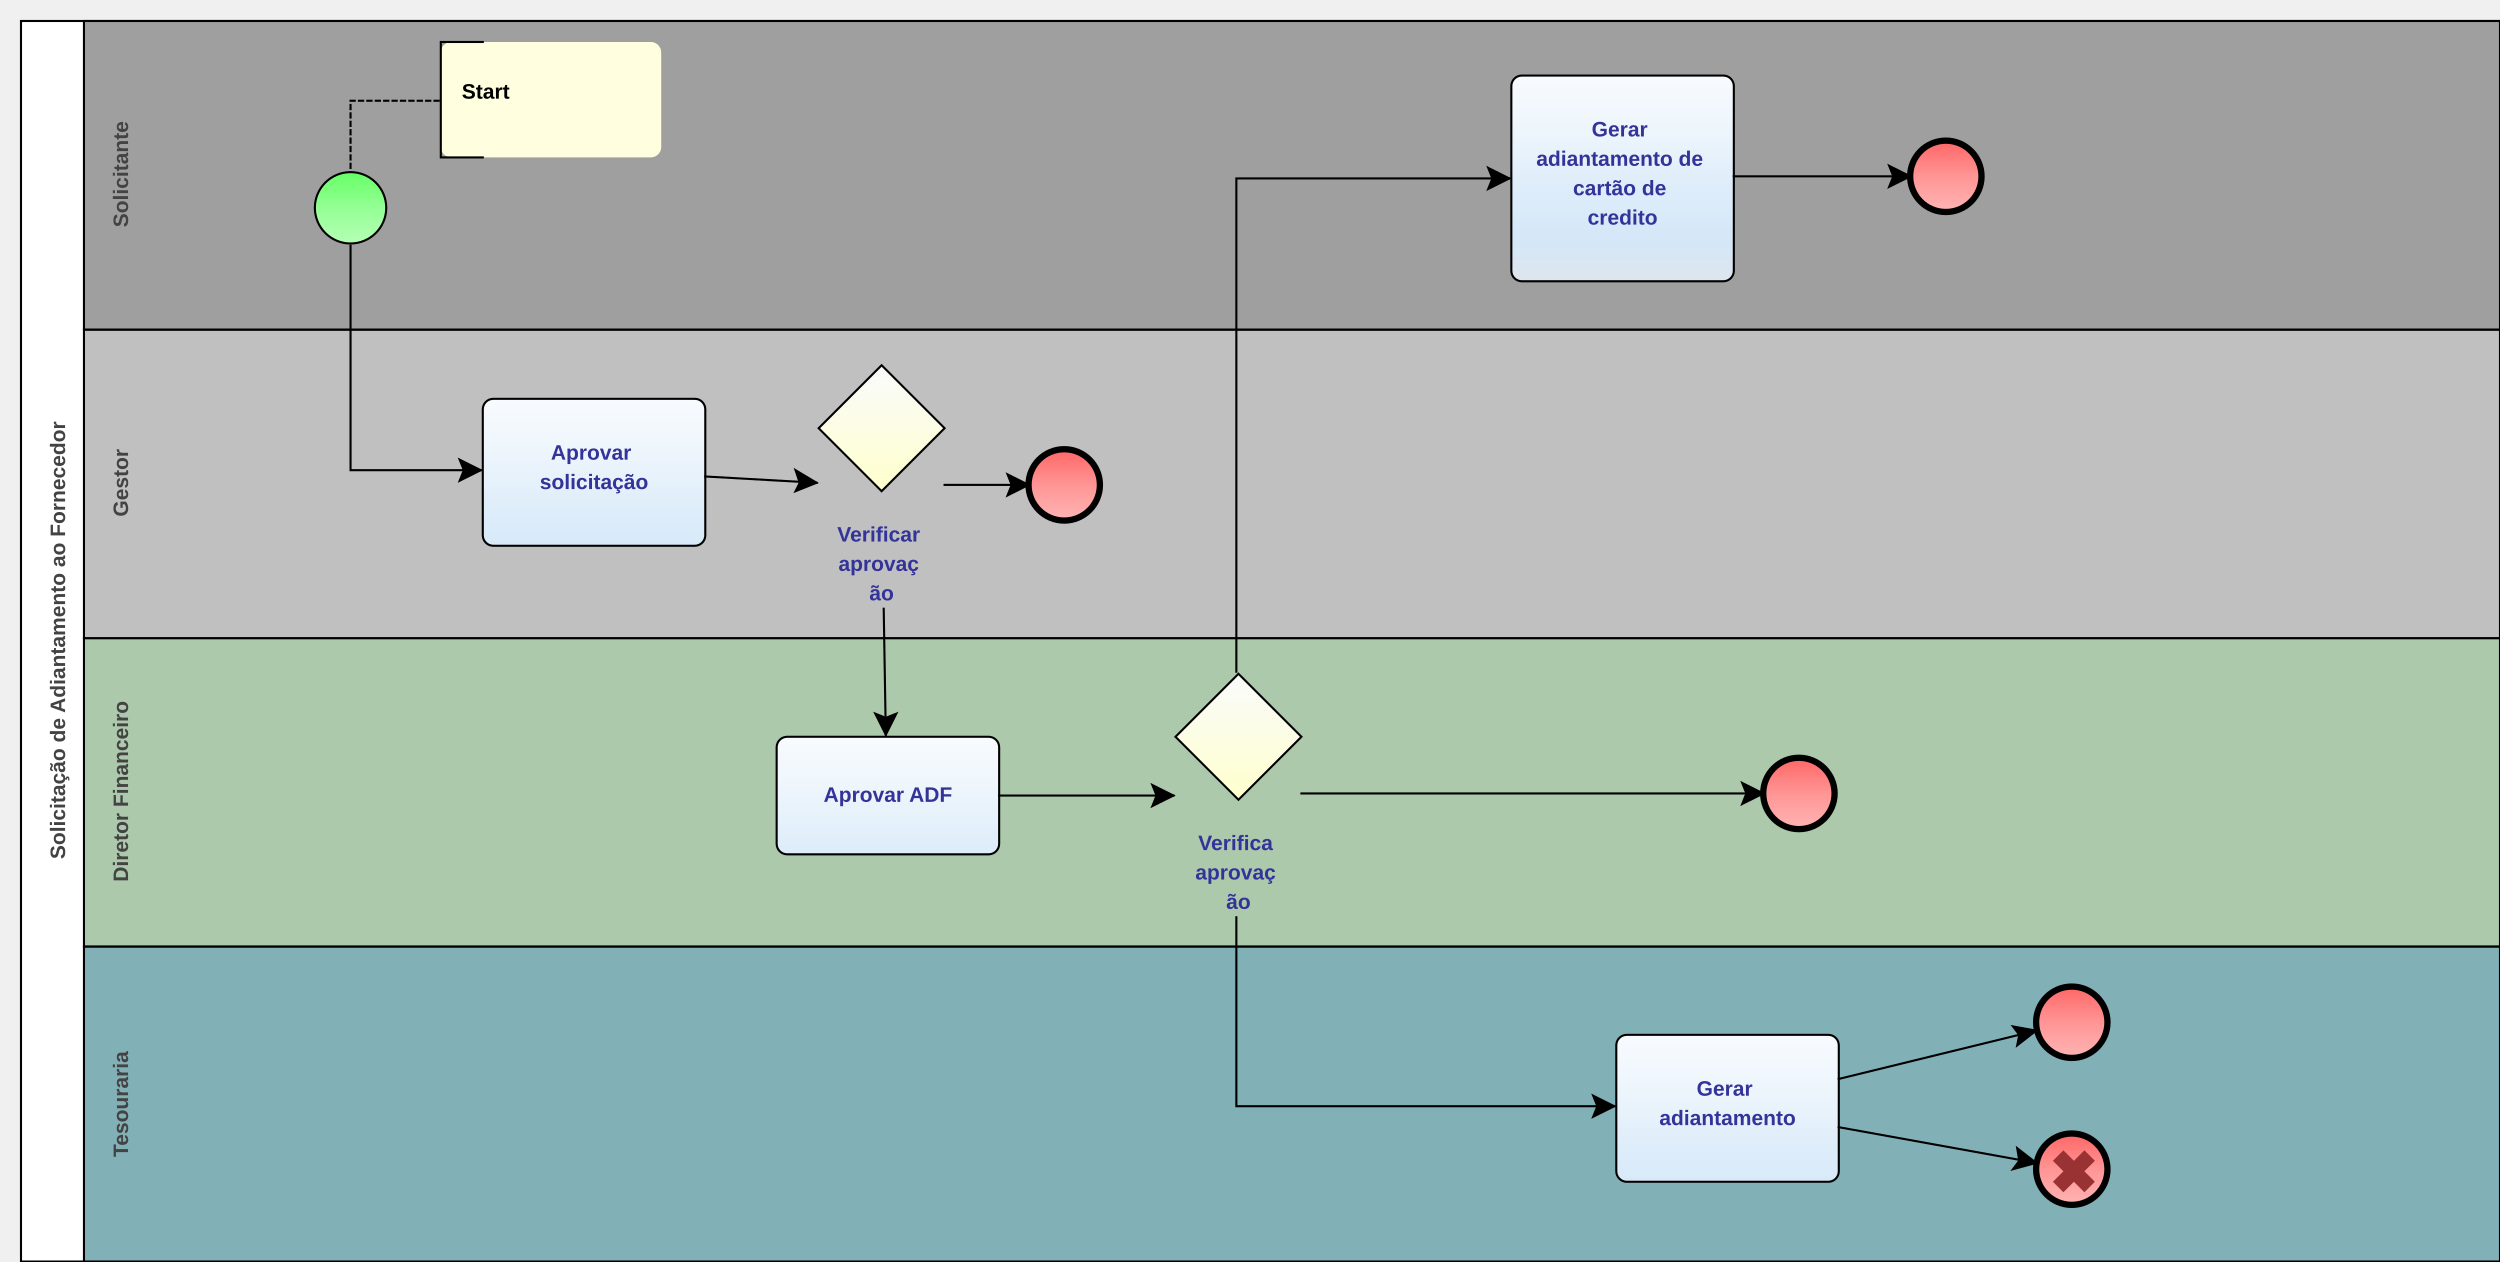
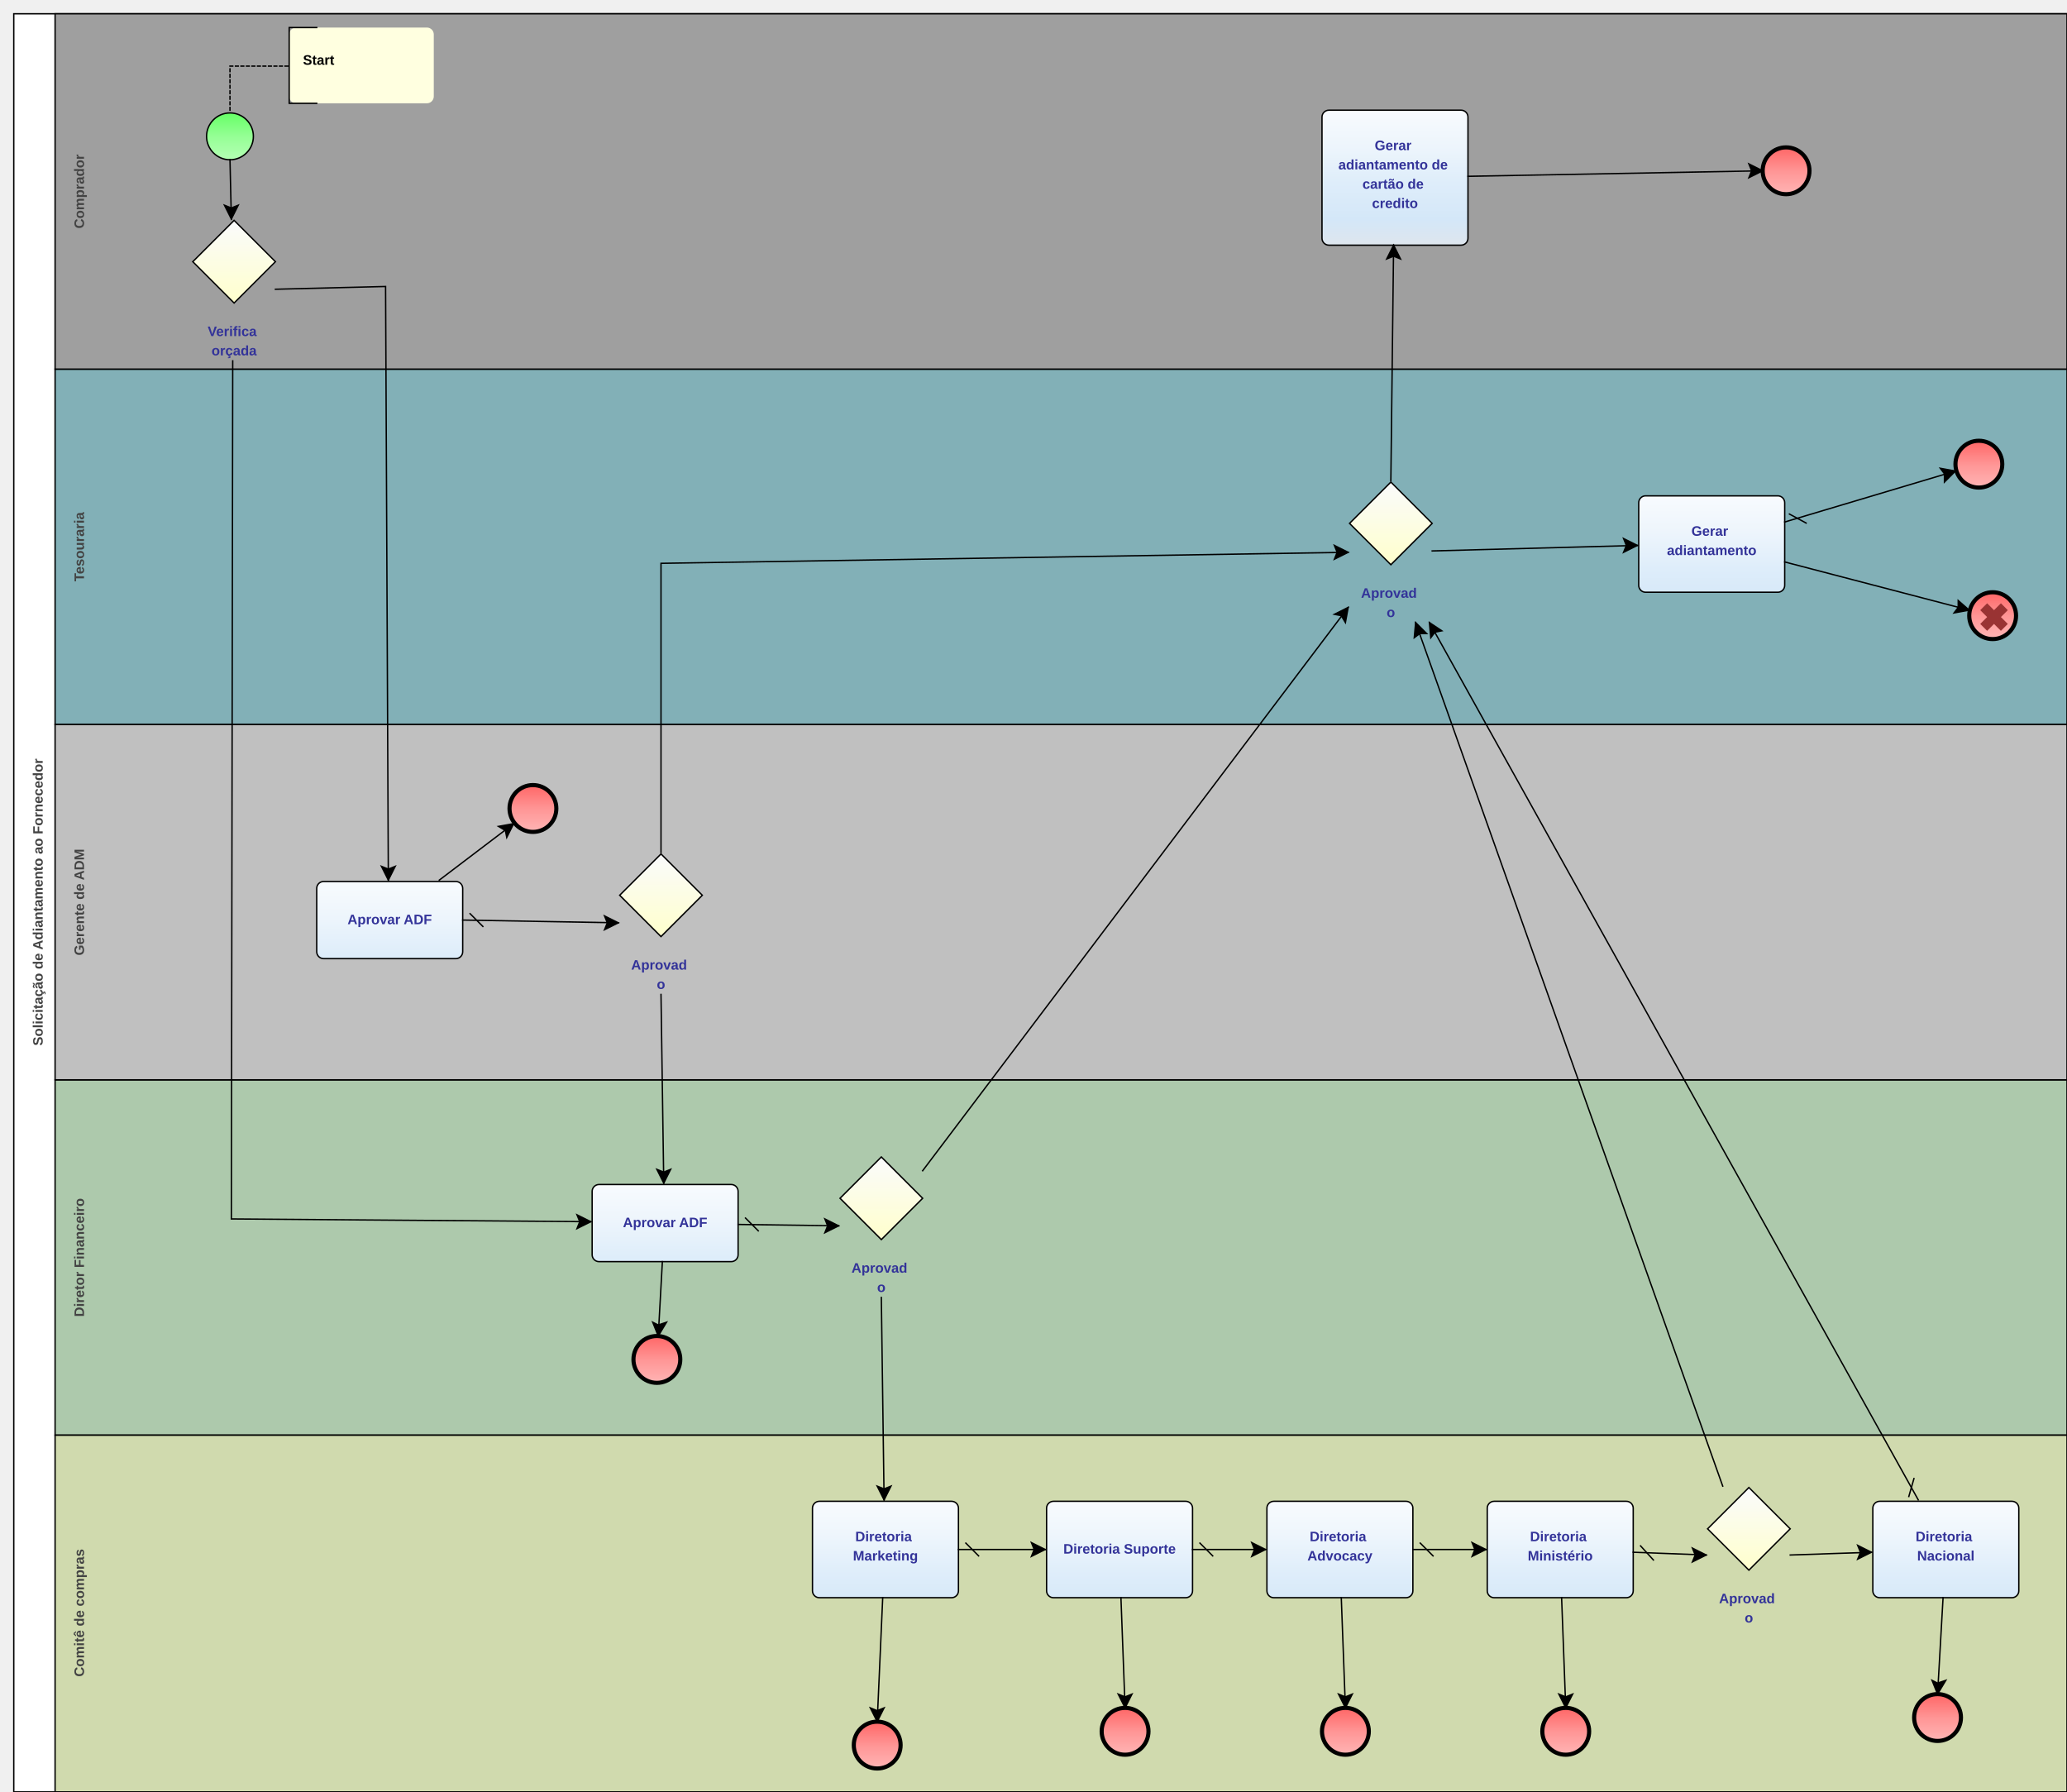
- <svg xmlns="http://www.w3.org/2000/svg" xmlns:xlink="http://www.w3.org/1999/xlink" style="stroke-dasharray:none; shape-rendering:auto; font-family:'Arial'; text-rendering:auto; fill-opacity:1; color-interpolation:auto; color-rendering:auto; font-size:12; fill:black; stroke:black; image-rendering:auto; stroke-miterlimit:10; stroke-linecap:square; stroke-linejoin:miter; font-style:normal; stroke-width:1; stroke-dashoffset:0; font-weight:normal; stroke-opacity:1;" contentScriptType="text/ecmascript" preserveAspectRatio="xMidYMid meet" zoomAndPan="magnify" version="1.0" contentStyleType="text/css" xml:xlink="http://www.w3.org/1999/xlink" width="1191" height="601">
-   <rect x="10" y="10" width="1181" height="591" ry="0" rx="0" style="stroke:#000000; fill:#FFFFFF" />
-   <rect x="40" y="304" width="1151" height="147" ry="0" rx="0" style="stroke:#000000; fill:#ADC9AC" />
+ <svg xmlns="http://www.w3.org/2000/svg" xmlns:xlink="http://www.w3.org/1999/xlink" style="stroke-dasharray:none; shape-rendering:auto; font-family:'Arial'; text-rendering:auto; fill-opacity:1; color-interpolation:auto; color-rendering:auto; font-size:12; fill:black; stroke:black; image-rendering:auto; stroke-miterlimit:10; stroke-linecap:square; stroke-linejoin:miter; font-style:normal; stroke-width:1; stroke-dashoffset:0; font-weight:normal; stroke-opacity:1;" contentScriptType="text/ecmascript" preserveAspectRatio="xMidYMid meet" zoomAndPan="magnify" version="1.0" contentStyleType="text/css" xml:xlink="http://www.w3.org/1999/xlink" width="1501" height="1301">
+   <rect x="10" y="10" width="1491" height="1291" ry="0" rx="0" style="stroke:#000000; fill:#FFFFFF" />
+   <rect x="40" y="784" width="1461" height="258" ry="0" rx="0" style="stroke:#000000; fill:#ADC9AC" />
  <g componentSequence="30">
-     <text x="-377" y="47" transform="rotate(270)" text-anchor="middle" style="font-weight:bold;font-size:10px;stroke:none; fill:#434343">
-       <tspan dy="14" x="-377">Diretor Financeiro</tspan>
-     </text>
-   </g>
-   <rect x="40" y="451" width="1151" height="150" ry="0" rx="0" style="stroke:#000000; fill:#82B0B7" />
+     <text x="-913" y="47" transform="rotate(270)" text-anchor="middle" style="font-weight:bold;font-size:10px;stroke:none; fill:#434343">
+       <tspan dy="14" x="-913">Diretor Financeiro</tspan>
+     </text>
+   </g>
+   <rect x="40" y="1042" width="1461" height="259" ry="0" rx="0" style="stroke:#000000; fill:#D0DAAE" />
+   <g componentSequence="41">
+     <text x="-1171" y="47" transform="rotate(270)" text-anchor="middle" style="font-weight:bold;font-size:10px;stroke:none; fill:#434343">
+       <tspan dy="14" x="-1171">Comitê de compras</tspan>
+     </text>
+   </g>
+   <rect x="40" y="268" width="1461" height="258" ry="0" rx="0" style="stroke:#000000; fill:#82B0B7" />
  <g componentSequence="9">
-     <text x="-526" y="47" transform="rotate(270)" text-anchor="middle" style="font-weight:bold;font-size:10px;stroke:none; fill:#434343">
-       <tspan dy="14" x="-526">Tesouraria</tspan>
-     </text>
-   </g>
-   <rect x="40" y="157" width="1151" height="147" ry="0" rx="0" style="stroke:#000000; fill:#C0C0C0" />
+     <text x="-397" y="47" transform="rotate(270)" text-anchor="middle" style="font-weight:bold;font-size:10px;stroke:none; fill:#434343">
+       <tspan dy="14" x="-397">Tesouraria</tspan>
+     </text>
+   </g>
+   <rect x="40" y="526" width="1461" height="258" ry="0" rx="0" style="stroke:#000000; fill:#C0C0C0" />
  <g componentSequence="3">
-     <text x="-230" y="47" transform="rotate(270)" text-anchor="middle" style="font-weight:bold;font-size:10px;stroke:none; fill:#434343">
-       <tspan dy="14" x="-230">Gestor</tspan>
-     </text>
-   </g>
-   <rect x="40" y="10" width="1151" height="147" ry="0" rx="0" style="stroke:#000000; fill:#9F9F9F" />
+     <text x="-655" y="47" transform="rotate(270)" text-anchor="middle" style="font-weight:bold;font-size:10px;stroke:none; fill:#434343">
+       <tspan dy="14" x="-655">Gerente de ADM</tspan>
+     </text>
+   </g>
+   <rect x="40" y="10" width="1461" height="258" ry="0" rx="0" style="stroke:#000000; fill:#9F9F9F" />
  <g componentSequence="2">
-     <text x="-83" y="47" transform="rotate(270)" text-anchor="middle" style="font-weight:bold;font-size:10px;stroke:none; fill:#434343">
-       <tspan dy="14" x="-83">Solicitante</tspan>
+     <text x="-139" y="47" transform="rotate(270)" text-anchor="middle" style="font-weight:bold;font-size:10px;stroke:none; fill:#434343">
+       <tspan dy="14" x="-139">Comprador</tspan>
    </text>
  </g>
  <g componentSequence="1">
-     <text x="-305" y="17" transform="rotate(270)" text-anchor="middle" style="font-weight:bold;font-size:10px;stroke:none; fill:#434343">
-       <tspan dy="14" x="-305">Solicitação de Adiantamento ao Fornecedor</tspan>
+     <text x="-655" y="17" transform="rotate(270)" text-anchor="middle" style="font-weight:bold;font-size:10px;stroke:none; fill:#434343">
+       <tspan dy="14" x="-655">Solicitação de Adiantamento ao Fornecedor</tspan>
    </text>
  </g>
  <g sequence="4">
-     <ellipse cx="167" cy="99" rx="17" ry="17" stroke-width="1" style="fill:url(#linearGradient66FF6696FF96B6FFB6_1570820584);" stroke="336633" />
+     <ellipse cx="167" cy="99" rx="17" ry="17" stroke-width="1" style="fill:url(#linearGradient66FF6696FF96B6FFB6_1988562260);" stroke="336633" />
  </g>
  <g sequence="5">
-     <rect x="370" y="351" width="106" height="56" ry="5" rx="5" style="fill:url(#linearGradientF8FBFEEDF5FCDEEDFAD4E7F8E2E5E9_1399268396);" stroke="191970" />
+     <rect x="430" y="860" width="106" height="56" ry="5" rx="5" style="fill:url(#linearGradientF8FBFEEDF5FCDEEDFAD4E7F8E2E5E9_2017525236);" stroke="191970" />
  </g>
  <g componentSequence="5">
-     <text x="423" y="368" text-anchor="middle" style="font-weight:bold;font-size:10px;stroke:none; fill:#333399">
-       <tspan dy="14" x="423">Aprovar ADF</tspan>
+     <text x="483" y="877" text-anchor="middle" style="font-weight:bold;font-size:10px;stroke:none; fill:#333399">
+       <tspan dy="14" x="483">Aprovar ADF</tspan>
    </text>
  </g>
  <rect x="210" y="20" width="105" height="55" ry="5" rx="5" style="stroke:none; fill:#FFFFE0" />
  <g componentSequence="7">
    <text x="220" y="33" text-anchor="left" style="font-weight:bold;font-size:10px;stroke:none; fill:#000000">
      <tspan dy="14" x="220">Start</tspan>
    </text>
  </g>
  <path style="fill:none; stroke-width:1; stroke:#000000;" d="M230.0 20.0 L210.0 20.0 L210.0 75.0 L230.0 75.0" />
  <g sequence="10">
-     <rect x="770" y="493" width="106" height="70" ry="5" rx="5" style="fill:url(#linearGradientF8FBFEEDF5FCDEEDFAD4E7F8E2E5E9_1465432728);" stroke="191970" />
+     <rect x="1190" y="360" width="106" height="70" ry="5" rx="5" style="fill:url(#linearGradientF8FBFEEDF5FCDEEDFAD4E7F8E2E5E9_2088724004);" stroke="191970" />
  </g>
  <g componentSequence="10">
-     <text x="823" y="508" text-anchor="middle" style="font-weight:bold;font-size:10px;stroke:none; fill:#333399">
-       <tspan dy="14" x="823">Gerar</tspan>
-       <tspan dy="14" x="823">adiantamento</tspan>
-     </text>
-   </g>
-   <g sequence="14">
-     <ellipse cx="857" cy="378" rx="17" ry="17" stroke-width="3" style="fill:url(#linearGradientFF6666FF9696FFB6B6_307899927);" stroke="993333" />
-   </g>
-   <g sequence="18">
-     <ellipse cx="987" cy="487" rx="17" ry="17" stroke-width="3" style="fill:url(#linearGradientFF6666FF9696FFB6B6_1227784741);" stroke="993333" />
+     <text x="1243" y="375" text-anchor="middle" style="font-weight:bold;font-size:10px;stroke:none; fill:#333399">
+       <tspan dy="14" x="1243">Gerar</tspan>
+       <tspan dy="14" x="1243">adiantamento</tspan>
+     </text>
  </g>
  <g sequence="24">
-     <rect x="720" y="36" width="106" height="98" ry="5" rx="5" style="fill:url(#linearGradientF8FBFEEDF5FCDEEDFAD4E7F8E2E5E9_595761512);" stroke="191970" />
+     <rect x="960" y="80" width="106" height="98" ry="5" rx="5" style="fill:url(#linearGradientF8FBFEEDF5FCDEEDFAD4E7F8E2E5E9_964556751);" stroke="191970" />
  </g>
  <g componentSequence="24">
-     <text x="773" y="51" text-anchor="middle" style="font-weight:bold;font-size:10px;stroke:none; fill:#333399">
-       <tspan dy="14" x="773">Gerar</tspan>
-       <tspan dy="14" x="773">adiantamento de</tspan>
-       <tspan dy="14" x="773">cartão de</tspan>
-       <tspan dy="14" x="773">credito</tspan>
+     <text x="1013" y="95" text-anchor="middle" style="font-weight:bold;font-size:10px;stroke:none; fill:#333399">
+       <tspan dy="14" x="1013">Gerar</tspan>
+       <tspan dy="14" x="1013">adiantamento de</tspan>
+       <tspan dy="14" x="1013">cartão de</tspan>
+       <tspan dy="14" x="1013">credito</tspan>
    </text>
  </g>
  <g sequence="26">
-     <ellipse cx="927" cy="84" rx="17" ry="17" stroke-width="3" style="fill:url(#linearGradientFF6666FF9696FFB6B6_823946234);" stroke="993333" />
-   </g>
-   <g sequence="29">
-     <polygon points=" 560 351 590 321 620 351 590 381 560 351" style="fill:url(#linearGradientFAFBFCFFFFCC_1920323928);" stroke="000000" />
-   </g>
-   <g componentSequence="29">
-     <text x="590" y="391" text-anchor="middle" style="font-weight:bold;font-size:10px;stroke:none; fill:#333399">
-       <tspan dy="14" x="590">Verifica</tspan>
-       <tspan dy="14" x="590">aprovaç</tspan>
-       <tspan dy="14" x="590">ão</tspan>
-     </text>
+     <ellipse cx="1297" cy="124" rx="17" ry="17" stroke-width="3" style="fill:url(#linearGradientFF6666FF9696FFB6B6_2011078681);" stroke="993333" />
  </g>
  <g sequence="31">
-     <rect x="230" y="190" width="106" height="70" ry="5" rx="5" style="fill:url(#linearGradientF8FBFEEDF5FCDEEDFAD4E7F8E2E5E9_1341606553);" stroke="191970" />
+     <rect x="230" y="640" width="106" height="56" ry="5" rx="5" style="fill:url(#linearGradientF8FBFEEDF5FCDEEDFAD4E7F8E2E5E9_143543371);" stroke="191970" />
  </g>
  <g componentSequence="31">
-     <text x="283" y="205" text-anchor="middle" style="font-weight:bold;font-size:10px;stroke:none; fill:#333399">
-       <tspan dy="14" x="283">Aprovar</tspan>
-       <tspan dy="14" x="283">solicitação</tspan>
-     </text>
-   </g>
-   <g sequence="33">
-     <polygon points=" 390 204 420 174 450 204 420 234 390 204" style="fill:url(#linearGradientFAFBFCFFFFCC_2022294486);" stroke="000000" />
-   </g>
-   <g componentSequence="33">
-     <text x="420" y="244" text-anchor="middle" style="font-weight:bold;font-size:10px;stroke:none; fill:#333399">
-       <tspan dy="14" x="420">Verificar</tspan>
-       <tspan dy="14" x="420">aprovaç</tspan>
-       <tspan dy="14" x="420">ão</tspan>
+     <text x="283" y="657" text-anchor="middle" style="font-weight:bold;font-size:10px;stroke:none; fill:#333399">
+       <tspan dy="14" x="283">Aprovar ADF</tspan>
    </text>
  </g>
  <g sequence="36">
-     <ellipse cx="507" cy="231" rx="17" ry="17" stroke-width="3" style="fill:url(#linearGradientFF6666FF9696FFB6B6_706225286);" stroke="993333" />
+     <ellipse cx="387" cy="587" rx="17" ry="17" stroke-width="3" style="fill:url(#linearGradientFF6666FF9696FFB6B6_264717624);" stroke="993333" />
  </g>
  <g sequence="40">
-     <ellipse cx="987" cy="557" rx="17" ry="17" stroke-width="3" style="fill:url(#linearGradientFF6666FF9696FFB6B6_1983631244);" stroke="993333" />
+     <ellipse cx="1447" cy="447" rx="17" ry="17" stroke-width="3" style="fill:url(#linearGradientFF6666FF9696FFB6B6_1498548352);" stroke="993333" />
  </g>
  <g sequence="40">
-     <polygon points=" 978 553 983 548 988 553 993 548 998 553 993 558 998 563 993 568 988 563 983 568 978 563 983 558" style="stroke:none; fill:#993333" />
+     <polygon points=" 1438 443 1443 438 1448 443 1453 438 1458 443 1453 448 1458 453 1453 458 1448 453 1443 458 1438 453 1443 448" style="stroke:none; fill:#993333" />
+   </g>
+   <g sequence="46">
+     <rect x="1360" y="1090" width="106" height="70" ry="5" rx="5" style="fill:url(#linearGradientF8FBFEEDF5FCDEEDFAD4E7F8E2E5E9_1536079323);" stroke="191970" />
+   </g>
+   <g componentSequence="46">
+     <text x="1413" y="1105" text-anchor="middle" style="font-weight:bold;font-size:10px;stroke:none; fill:#333399">
+       <tspan dy="14" x="1413">Diretoria</tspan>
+       <tspan dy="14" x="1413">Nacional</tspan>
+     </text>
+   </g>
+   <g sequence="48">
+     <rect x="590" y="1090" width="106" height="70" ry="5" rx="5" style="fill:url(#linearGradientF8FBFEEDF5FCDEEDFAD4E7F8E2E5E9_555239157);" stroke="191970" />
+   </g>
+   <g componentSequence="48">
+     <text x="643" y="1105" text-anchor="middle" style="font-weight:bold;font-size:10px;stroke:none; fill:#333399">
+       <tspan dy="14" x="643">Diretoria</tspan>
+       <tspan dy="14" x="643">Marketing</tspan>
+     </text>
+   </g>
+   <g sequence="50">
+     <rect x="760" y="1090" width="106" height="70" ry="5" rx="5" style="fill:url(#linearGradientF8FBFEEDF5FCDEEDFAD4E7F8E2E5E9_348334443);" stroke="191970" />
+   </g>
+   <g componentSequence="50">
+     <text x="813" y="1114" text-anchor="middle" style="font-weight:bold;font-size:10px;stroke:none; fill:#333399">
+       <tspan dy="14" x="813">Diretoria Suporte</tspan>
+     </text>
+   </g>
+   <g sequence="52">
+     <rect x="920" y="1090" width="106" height="70" ry="5" rx="5" style="fill:url(#linearGradientF8FBFEEDF5FCDEEDFAD4E7F8E2E5E9_1562129787);" stroke="191970" />
+   </g>
+   <g componentSequence="52">
+     <text x="973" y="1105" text-anchor="middle" style="font-weight:bold;font-size:10px;stroke:none; fill:#333399">
+       <tspan dy="14" x="973">Diretoria</tspan>
+       <tspan dy="14" x="973">Advocacy</tspan>
+     </text>
+   </g>
+   <g sequence="54">
+     <rect x="1080" y="1090" width="106" height="70" ry="5" rx="5" style="fill:url(#linearGradientF8FBFEEDF5FCDEEDFAD4E7F8E2E5E9_1930584942);" stroke="191970" />
+   </g>
+   <g componentSequence="54">
+     <text x="1133" y="1105" text-anchor="middle" style="font-weight:bold;font-size:10px;stroke:none; fill:#333399">
+       <tspan dy="14" x="1133">Diretoria</tspan>
+       <tspan dy="14" x="1133">Ministério</tspan>
+     </text>
+   </g>
+   <g sequence="57">
+     <ellipse cx="1407" cy="1247" rx="17" ry="17" stroke-width="3" style="fill:url(#linearGradientFF6666FF9696FFB6B6_283032599);" stroke="993333" />
+   </g>
+   <g sequence="59">
+     <ellipse cx="637" cy="1267" rx="17" ry="17" stroke-width="3" style="fill:url(#linearGradientFF6666FF9696FFB6B6_492521238);" stroke="993333" />
+   </g>
+   <g sequence="61">
+     <ellipse cx="817" cy="1257" rx="17" ry="17" stroke-width="3" style="fill:url(#linearGradientFF6666FF9696FFB6B6_567287339);" stroke="993333" />
+   </g>
+   <g sequence="63">
+     <ellipse cx="977" cy="1257" rx="17" ry="17" stroke-width="3" style="fill:url(#linearGradientFF6666FF9696FFB6B6_1102643308);" stroke="993333" />
+   </g>
+   <g sequence="65">
+     <ellipse cx="1137" cy="1257" rx="17" ry="17" stroke-width="3" style="fill:url(#linearGradientFF6666FF9696FFB6B6_610415176);" stroke="993333" />
+   </g>
+   <g sequence="67">
+     <ellipse cx="477" cy="987" rx="17" ry="17" stroke-width="3" style="fill:url(#linearGradientFF6666FF9696FFB6B6_1673966117);" stroke="993333" />
+   </g>
+   <g sequence="75">
+     <polygon points=" 450 650 480 620 510 650 480 680 450 650" style="fill:url(#linearGradientFAFBFCFFFFCC_1111939376);" stroke="000000" />
+   </g>
+   <g componentSequence="75">
+     <text x="480" y="690" text-anchor="middle" style="font-weight:bold;font-size:10px;stroke:none; fill:#333399">
+       <tspan dy="14" x="480">Aprovad</tspan>
+       <tspan dy="14" x="480">o</tspan>
+     </text>
+   </g>
+   <g sequence="79">
+     <ellipse cx="1437" cy="337" rx="17" ry="17" stroke-width="3" style="fill:url(#linearGradientFF6666FF9696FFB6B6_1265965940);" stroke="993333" />
+   </g>
+   <g sequence="81">
+     <polygon points=" 610 870 640 840 670 870 640 900 610 870" style="fill:url(#linearGradientFAFBFCFFFFCC_2117111840);" stroke="000000" />
+   </g>
+   <g componentSequence="81">
+     <text x="640" y="910" text-anchor="middle" style="font-weight:bold;font-size:10px;stroke:none; fill:#333399">
+       <tspan dy="14" x="640">Aprovad</tspan>
+       <tspan dy="14" x="640">o</tspan>
+     </text>
+   </g>
+   <g sequence="90">
+     <polygon points=" 1240 1110 1270 1080 1300 1110 1270 1140 1240 1110" style="fill:url(#linearGradientFAFBFCFFFFCC_674316889);" stroke="000000" />
+   </g>
+   <g componentSequence="90">
+     <text x="1270" y="1150" text-anchor="middle" style="font-weight:bold;font-size:10px;stroke:none; fill:#333399">
+       <tspan dy="14" x="1270">Aprovad</tspan>
+       <tspan dy="14" x="1270">o</tspan>
+     </text>
+   </g>
+   <g sequence="94">
+     <polygon points=" 980 380 1010 350 1040 380 1010 410 980 380" style="fill:url(#linearGradientFAFBFCFFFFCC_1548386614);" stroke="000000" />
+   </g>
+   <g componentSequence="94">
+     <text x="1010" y="420" text-anchor="middle" style="font-weight:bold;font-size:10px;stroke:none; fill:#333399">
+       <tspan dy="14" x="1010">Aprovad</tspan>
+       <tspan dy="14" x="1010">o</tspan>
+     </text>
+   </g>
+   <g sequence="99">
+     <polygon points=" 140 190 170 160 200 190 170 220 140 190" style="fill:url(#linearGradientFAFBFCFFFFCC_1057464176);" stroke="000000" />
+   </g>
+   <g componentSequence="99">
+     <text x="170" y="230" text-anchor="middle" style="font-weight:bold;font-size:10px;stroke:none; fill:#333399">
+       <tspan dy="14" x="170">Verifica</tspan>
+       <tspan dy="14" x="170">orçada</tspan>
+     </text>
  </g>
  <g componentSequence="8">
    <text x="182" y="48" style="font-size:10px;font-weight:none;stroke:none; fill:#333399" text-anchor="left" />
  </g>
-   <g componentSequence="19">
-     <text x="933" y="503" style="font-size:10px;font-weight:none;stroke:none; fill:#333399" text-anchor="left" />
-   </g>
-   <g componentSequence="21">
-     <text x="528" y="379" style="font-size:10px;font-weight:none;stroke:none; fill:#333399" text-anchor="left" />
-   </g>
-   <g componentSequence="22">
-     <text x="740" y="378" style="font-size:10px;font-weight:none;stroke:none; fill:#333399" text-anchor="left" />
-   </g>
-   <g componentSequence="23">
-     <text x="644" y="527" style="font-size:10px;font-weight:none;stroke:none; fill:#333399" text-anchor="left" />
-   </g>
-   <g componentSequence="25">
-     <text x="599" y="138" style="font-size:10px;font-weight:none;stroke:none; fill:#333399" text-anchor="left" />
-   </g>
  <g componentSequence="27">
-     <text x="878" y="84" style="font-size:10px;font-weight:none;stroke:none; fill:#333399" text-anchor="left" />
-   </g>
-   <g componentSequence="32">
-     <text x="177" y="202" style="font-size:10px;font-weight:none;stroke:none; fill:#333399" text-anchor="left" />
-   </g>
-   <g componentSequence="34">
-     <text x="373" y="229" style="font-size:10px;font-weight:none;stroke:none; fill:#333399" text-anchor="left" />
-   </g>
-   <g componentSequence="35">
-     <text x="432" y="320" style="font-size:10px;font-weight:none;stroke:none; fill:#333399" text-anchor="left" />
-   </g>
-   <g componentSequence="37">
-     <text x="480" y="231" style="font-size:10px;font-weight:none;stroke:none; fill:#333399" text-anchor="left" />
+     <text x="1183" y="126" style="font-size:10px;font-weight:none;stroke:none; fill:#333399" text-anchor="left" />
  </g>
  <g componentSequence="39">
-     <text x="933" y="546" style="font-size:10px;font-weight:none;stroke:none; fill:#333399" text-anchor="left" />
-   </g>
-   <path style="fill:none; stroke:#000000;stroke-width:1" d="M167.0 117.0 L167.0 224.0 L229.0 224.0" />
-   <polygon style="fill:#000000; stroke:#000000;" points=" 219 219 229 224 219 229 221 224" />
+     <text x="1373" y="425" style="font-size:10px;font-weight:none;stroke:none; fill:#333399" text-anchor="left" />
+   </g>
+   <g componentSequence="58">
+     <text x="1420" y="1195" style="font-size:10px;font-weight:none;stroke:none; fill:#333399" text-anchor="left" />
+   </g>
+   <g componentSequence="60">
+     <text x="650" y="1205" style="font-size:10px;font-weight:none;stroke:none; fill:#333399" text-anchor="left" />
+   </g>
+   <g componentSequence="62">
+     <text x="825" y="1200" style="font-size:10px;font-weight:none;stroke:none; fill:#333399" text-anchor="left" />
+   </g>
+   <g componentSequence="68">
+     <text x="490" y="943" style="font-size:10px;font-weight:none;stroke:none; fill:#333399" text-anchor="left" />
+   </g>
+   <g componentSequence="74">
+     <text x="354" y="620" style="font-size:10px;font-weight:none;stroke:none; fill:#333399" text-anchor="left" />
+   </g>
+   <g componentSequence="76">
+     <text x="403" y="669" style="font-size:10px;font-weight:none;stroke:none; fill:#333399" text-anchor="left" />
+   </g>
+   <g componentSequence="77">
+     <text x="491" y="791" style="font-size:10px;font-weight:none;stroke:none; fill:#333399" text-anchor="left" />
+   </g>
+   <g componentSequence="80">
+     <text x="1368" y="361" style="font-size:10px;font-weight:none;stroke:none; fill:#333399" text-anchor="left" />
+   </g>
+   <g componentSequence="82">
+     <text x="583" y="890" style="font-size:10px;font-weight:none;stroke:none; fill:#333399" text-anchor="left" />
+   </g>
+   <g componentSequence="83">
+     <text x="835" y="646" style="font-size:10px;font-weight:none;stroke:none; fill:#333399" text-anchor="left" />
+   </g>
+   <g componentSequence="84">
+     <text x="651" y="1016" style="font-size:10px;font-weight:none;stroke:none; fill:#333399" text-anchor="left" />
+   </g>
+   <g componentSequence="85">
+     <text x="738" y="1125" style="font-size:10px;font-weight:none;stroke:none; fill:#333399" text-anchor="left" />
+   </g>
+   <g componentSequence="86">
+     <text x="903" y="1125" style="font-size:10px;font-weight:none;stroke:none; fill:#333399" text-anchor="left" />
+   </g>
+   <g componentSequence="87">
+     <text x="1145" y="1200" style="font-size:10px;font-weight:none;stroke:none; fill:#333399" text-anchor="left" />
+   </g>
+   <g componentSequence="88">
+     <text x="985" y="1200" style="font-size:10px;font-weight:none;stroke:none; fill:#333399" text-anchor="left" />
+   </g>
+   <g componentSequence="89">
+     <text x="1063" y="1125" style="font-size:10px;font-weight:none;stroke:none; fill:#333399" text-anchor="left" />
+   </g>
+   <g componentSequence="91">
+     <text x="1223" y="1128" style="font-size:10px;font-weight:none;stroke:none; fill:#333399" text-anchor="left" />
+   </g>
+   <g componentSequence="92">
+     <text x="1340" y="1128" style="font-size:10px;font-weight:none;stroke:none; fill:#333399" text-anchor="left" />
+   </g>
+   <g componentSequence="93">
+     <text x="1150" y="766" style="font-size:10px;font-weight:none;stroke:none; fill:#333399" text-anchor="left" />
+   </g>
+   <g componentSequence="95">
+     <text x="635" y="407" style="font-size:10px;font-weight:none;stroke:none; fill:#333399" text-anchor="left" />
+   </g>
+   <g componentSequence="96">
+     <text x="1125" y="398" style="font-size:10px;font-weight:none;stroke:none; fill:#333399" text-anchor="left" />
+   </g>
+   <g componentSequence="97">
+     <text x="1021" y="264" style="font-size:10px;font-weight:none;stroke:none; fill:#333399" text-anchor="left" />
+   </g>
+   <g componentSequence="98">
+     <text x="1226" y="771" style="font-size:10px;font-weight:none;stroke:none; fill:#333399" text-anchor="left" />
+   </g>
+   <g componentSequence="100">
+     <text x="178" y="138" style="font-size:10px;font-weight:none;stroke:none; fill:#333399" text-anchor="left" />
+   </g>
+   <g componentSequence="101">
+     <text x="291" y="383" style="font-size:10px;font-weight:none;stroke:none; fill:#333399" text-anchor="left" />
+   </g>
+   <g componentSequence="102">
+     <text x="178" y="704" style="font-size:10px;font-weight:none;stroke:none; fill:#333399" text-anchor="left" />
+   </g>
+   <path style="fill:none; stroke:#000000;stroke-width:1" d="M167.0 116.0 L168.0 159.0" />
+   <polygon style="fill:#000000; stroke:#000000;" points=" 173 149 168 159 163 149 168 151" />
  <path style="fill:none; stroke:#000000;stroke-dasharray:2" d="M209.0 48.0 L167.0 48.0 L167.0 81.0" />
-   <path style="fill:none; stroke:#000000;stroke-width:1" d="M476.0 379.0 L559.0 379.0" />
-   <polygon style="fill:#000000; stroke:#000000;" points=" 549 374 559 379 549 384 551 379" />
-   <path style="fill:none; stroke:#000000;stroke-width:1" d="M421.0 290.0 L422.0 350.0" />
-   <polygon style="fill:#000000; stroke:#000000;" points=" 427 340 422 350 417 340 422 342" />
-   <path style="fill:none; stroke:#000000;stroke-width:1" d="M876.0 514.0 L970.0 491.0" />
-   <polygon style="fill:#000000; stroke:#000000;" points=" 959 489 970 491 961 498 962 493" />
-   <path style="fill:none; stroke:#000000;stroke-width:1" d="M876.0 537.0 L970.0 554.0" />
-   <polygon style="fill:#000000; stroke:#000000;" points=" 961 547 970 554 959 557 962 553" />
-   <path style="fill:none; stroke:#000000;stroke-width:1" d="M589.0 437.0 L589.0 527.0 L769.0 527.0" />
-   <polygon style="fill:#000000; stroke:#000000;" points=" 759 522 769 527 759 532 761 527" />
-   <path style="fill:none; stroke:#000000;stroke-width:1" d="M620.0 378.0 L840.0 378.0" />
-   <polygon style="fill:#000000; stroke:#000000;" points=" 830 373 840 378 830 383 832 378" />
-   <path style="fill:none; stroke:#000000;stroke-width:1" d="M826.0 84.0 L910.0 84.0" />
-   <polygon style="fill:#000000; stroke:#000000;" points=" 900 79 910 84 900 89 902 84" />
-   <path style="fill:none; stroke:#000000;stroke-width:1" d="M589.0 320.0 L589.0 85.0 L719.0 85.0" />
-   <polygon style="fill:#000000; stroke:#000000;" points=" 709 80 719 85 709 90 711 85" />
-   <path style="fill:none; stroke:#000000;stroke-width:1" d="M336.0 227.0 L389.0 230.0" />
-   <polygon style="fill:#000000; stroke:#000000;" points=" 379 224 389 230 379 234 381 230" />
-   <path style="fill:none; stroke:#000000;stroke-width:1" d="M450.0 231.0 L490.0 231.0" />
-   <polygon style="fill:#000000; stroke:#000000;" points=" 480 226 490 231 480 236 482 231" />
+   <path style="fill:none; stroke:#000000;stroke-width:1" d="M481.0 916.0 L478.0 970.0" />
+   <polygon style="fill:#000000; stroke:#000000;" points=" 484 960 478 970 474 960 478 962" />
+   <path style="fill:none; stroke:#000000;stroke-width:1" d="M536.0 889.0 L609.0 890.0" />
+   <polygon style="fill:#000000; stroke:#000000;" points=" 599 885 609 890 599 895 601 890" />
+   <polygon style="fill:#000000; stroke:#000000;" points=" 541 884 551 894" />
+   <path style="fill:none; stroke:#000000;stroke-width:1" d="M480.0 722.0 L482.0 859.0" />
+   <polygon style="fill:#000000; stroke:#000000;" points=" 487 849 482 859 477 849 482 851" />
+   <path style="fill:none; stroke:#000000;stroke-width:1" d="M169.0 262.0 L168.0 885.0 L429.0 887.0" />
+   <polygon style="fill:#000000; stroke:#000000;" points=" 419 882 429 887 419 892 421 887" />
+   <path style="fill:none; stroke:#000000;stroke-width:1" d="M1296.0 408.0 L1430.0 443.0" />
+   <polygon style="fill:#000000; stroke:#000000;" points=" 1422 436 1430 443 1419 445 1422 441" />
+   <path style="fill:none; stroke:#000000;stroke-width:1" d="M1296.0 379.0 L1420.0 342.0" />
+   <polygon style="fill:#000000; stroke:#000000;" points=" 1409 340 1420 342 1412 350 1412 344" />
+   <polygon style="fill:#000000; stroke:#000000;" points=" 1299 373 1312 380" />
+   <path style="fill:none; stroke:#000000;stroke-width:1" d="M1040.0 400.0 L1189.0 396.0" />
+   <polygon style="fill:#000000; stroke:#000000;" points=" 1179 391 1189 396 1179 401 1181 396" />
+   <path style="fill:none; stroke:#000000;stroke-width:1" d="M1066.0 128.0 L1280.0 124.0" />
+   <polygon style="fill:#000000; stroke:#000000;" points=" 1270 119 1280 124 1270 129 1272 124" />
+   <path style="fill:none; stroke:#000000;stroke-width:1" d="M1010.0 349.0 L1012.0 178.0" />
+   <polygon style="fill:#000000; stroke:#000000;" points=" 1007 188 1012 178 1017 188 1012 186" />
+   <path style="fill:none; stroke:#000000;stroke-width:1" d="M319.0 639.0 L373.0 598.0" />
+   <polygon style="fill:#000000; stroke:#000000;" points=" 362 600 373 598 368 608 367 603" />
+   <path style="fill:none; stroke:#000000;stroke-width:1" d="M336.0 668.0 L449.0 670.0" />
+   <polygon style="fill:#000000; stroke:#000000;" points=" 439 665 449 670 439 675 441 670" />
+   <polygon style="fill:#000000; stroke:#000000;" points=" 341 663 351 673" />
+   <path style="fill:none; stroke:#000000;stroke-width:1" d="M200.0 210.0 L280.0 208.0 L282.0 639.0" />
+   <polygon style="fill:#000000; stroke:#000000;" points=" 287 629 282 639 277 629 282 631" />
+   <path style="fill:none; stroke:#000000;stroke-width:1" d="M1411.0 1160.0 L1407.0 1230.0" />
+   <polygon style="fill:#000000; stroke:#000000;" points=" 1413 1220 1407 1230 1403 1220 1407 1222" />
+   <path style="fill:none; stroke:#000000;stroke-width:1" d="M1393.0 1089.0 L1038.0 452.0" />
+   <polygon style="fill:#000000; stroke:#000000;" points=" 1039 463 1038 452 1047 458 1042 459" />
+   <polygon style="fill:#000000; stroke:#000000;" points=" 1386 1087 1390 1073" />
+   <path style="fill:none; stroke:#000000;stroke-width:1" d="M1300.0 1129.0 L1359.0 1127.0" />
+   <polygon style="fill:#000000; stroke:#000000;" points=" 1349 1122 1359 1127 1349 1132 1351 1127" />
+   <path style="fill:none; stroke:#000000;stroke-width:1" d="M641.0 1160.0 L637.0 1250.0" />
+   <polygon style="fill:#000000; stroke:#000000;" points=" 642 1240 637 1250 632 1240 637 1242" />
+   <path style="fill:none; stroke:#000000;stroke-width:1" d="M696.0 1125.0 L759.0 1125.0" />
+   <polygon style="fill:#000000; stroke:#000000;" points=" 749 1120 759 1125 749 1130 751 1125" />
+   <polygon style="fill:#000000; stroke:#000000;" points=" 701 1120 711 1130" />
+   <path style="fill:none; stroke:#000000;stroke-width:1" d="M640.0 942.0 L642.0 1089.0" />
+   <polygon style="fill:#000000; stroke:#000000;" points=" 647 1079 642 1089 637 1079 642 1081" />
+   <path style="fill:none; stroke:#000000;stroke-width:1" d="M814.0 1160.0 L817.0 1240.0" />
+   <polygon style="fill:#000000; stroke:#000000;" points=" 822 1230 817 1240 812 1230 817 1232" />
+   <path style="fill:none; stroke:#000000;stroke-width:1" d="M866.0 1125.0 L919.0 1125.0" />
+   <polygon style="fill:#000000; stroke:#000000;" points=" 909 1120 919 1125 909 1130 911 1125" />
+   <polygon style="fill:#000000; stroke:#000000;" points=" 871 1120 881 1130" />
+   <path style="fill:none; stroke:#000000;stroke-width:1" d="M974.0 1160.0 L977.0 1240.0" />
+   <polygon style="fill:#000000; stroke:#000000;" points=" 982 1230 977 1240 972 1230 977 1232" />
+   <path style="fill:none; stroke:#000000;stroke-width:1" d="M1026.0 1125.0 L1079.0 1125.0" />
+   <polygon style="fill:#000000; stroke:#000000;" points=" 1069 1120 1079 1125 1069 1130 1071 1125" />
+   <polygon style="fill:#000000; stroke:#000000;" points=" 1031 1120 1041 1130" />
+   <path style="fill:none; stroke:#000000;stroke-width:1" d="M1134.0 1160.0 L1137.0 1240.0" />
+   <polygon style="fill:#000000; stroke:#000000;" points=" 1142 1230 1137 1240 1132 1230 1137 1232" />
+   <path style="fill:none; stroke:#000000;stroke-width:1" d="M1186.0 1127.0 L1239.0 1129.0" />
+   <polygon style="fill:#000000; stroke:#000000;" points=" 1229 1124 1239 1129 1229 1134 1231 1129" />
+   <polygon style="fill:#000000; stroke:#000000;" points=" 1191 1122 1201 1133" />
+   <path style="fill:none; stroke:#000000;stroke-width:1" d="M480.0 619.0 L480.0 409.0 L979.0 401.0" />
+   <polygon style="fill:#000000; stroke:#000000;" points=" 969 396 979 401 969 406 971 401" />
+   <path style="fill:none; stroke:#000000;stroke-width:1" d="M670.0 850.0 L979.0 441.0" />
+   <polygon style="fill:#000000; stroke:#000000;" points=" 969 446 979 441 977 452 974 447" />
+   <path style="fill:none; stroke:#000000;stroke-width:1" d="M1251.0 1079.0 L1028.0 452.0" />
+   <polygon style="fill:#000000; stroke:#000000;" points=" 1027 463 1028 452 1036 460 1031 460" />
  <defs>
-     <linearGradient xlink:href="#linearGradient66FF6696FF96B6FFB6" id="linearGradient66FF6696FF96B6FFB6_1570820584" x1="0" y1="82.0" x2="0" y2="117.0" gradientUnits="userSpaceOnUse" xlink:type="simple" xlink:actuate="onLoad" xlink:show="other" />
+     <linearGradient xlink:href="#linearGradient66FF6696FF96B6FFB6" id="linearGradient66FF6696FF96B6FFB6_1988562260" x1="0" y1="82.0" x2="0" y2="117.0" gradientUnits="userSpaceOnUse" xlink:type="simple" xlink:actuate="onLoad" xlink:show="other" />
    <linearGradient id="linearGradient66FF6696FF96B6FFB6">
      <stop style="stop-color:#66FF66;stop-opacity:1;" offset="0.0" id="stop66FF66" />
      <stop style="stop-color:#96FF96;stop-opacity:1;" offset="0.5" id="stop96FF96" />
      <stop style="stop-color:#B6FFB6;stop-opacity:1;" offset="1.0" id="stopB6FFB6" />
    </linearGradient>
-     <linearGradient xlink:href="#linearGradientF8FBFEEDF5FCDEEDFAD4E7F8E2E5E9" id="linearGradientF8FBFEEDF5FCDEEDFAD4E7F8E2E5E9_1399268396" x1="0" y1="351.0" x2="0" y2="457.0" gradientUnits="userSpaceOnUse" xlink:type="simple" xlink:actuate="onLoad" xlink:show="other" />
+     <linearGradient xlink:href="#linearGradientF8FBFEEDF5FCDEEDFAD4E7F8E2E5E9" id="linearGradientF8FBFEEDF5FCDEEDFAD4E7F8E2E5E9_2017525236" x1="0" y1="860.0" x2="0" y2="966.0" gradientUnits="userSpaceOnUse" xlink:type="simple" xlink:actuate="onLoad" xlink:show="other" />
    <linearGradient id="linearGradientF8FBFEEDF5FCDEEDFAD4E7F8E2E5E9">
      <stop style="stop-color:#F8FBFE;stop-opacity:1;" offset="0.0" id="stopF8FBFE" />
      <stop style="stop-color:#EDF5FC;stop-opacity:1;" offset="0.25" id="stopEDF5FC" />
      <stop style="stop-color:#DEEDFA;stop-opacity:1;" offset="0.5" id="stopDEEDFA" />
      <stop style="stop-color:#D4E7F8;stop-opacity:1;" offset="0.75" id="stopD4E7F8" />
      <stop style="stop-color:#E2E5E9;stop-opacity:1;" offset="1.0" id="stopE2E5E9" />
    </linearGradient>
-     <linearGradient xlink:href="#linearGradientF8FBFEEDF5FCDEEDFAD4E7F8E2E5E9" id="linearGradientF8FBFEEDF5FCDEEDFAD4E7F8E2E5E9_1465432728" x1="0" y1="493.0" x2="0" y2="599.0" gradientUnits="userSpaceOnUse" xlink:type="simple" xlink:actuate="onLoad" xlink:show="other" />
-     <linearGradient xlink:href="#linearGradientFF6666FF9696FFB6B6" id="linearGradientFF6666FF9696FFB6B6_307899927" x1="0" y1="361.0" x2="0" y2="396.0" gradientUnits="userSpaceOnUse" xlink:type="simple" xlink:actuate="onLoad" xlink:show="other" />
+     <linearGradient xlink:href="#linearGradientF8FBFEEDF5FCDEEDFAD4E7F8E2E5E9" id="linearGradientF8FBFEEDF5FCDEEDFAD4E7F8E2E5E9_2088724004" x1="0" y1="360.0" x2="0" y2="466.0" gradientUnits="userSpaceOnUse" xlink:type="simple" xlink:actuate="onLoad" xlink:show="other" />
+     <linearGradient xlink:href="#linearGradientF8FBFEEDF5FCDEEDFAD4E7F8E2E5E9" id="linearGradientF8FBFEEDF5FCDEEDFAD4E7F8E2E5E9_964556751" x1="0" y1="80.0" x2="0" y2="186.0" gradientUnits="userSpaceOnUse" xlink:type="simple" xlink:actuate="onLoad" xlink:show="other" />
+     <linearGradient xlink:href="#linearGradientFF6666FF9696FFB6B6" id="linearGradientFF6666FF9696FFB6B6_2011078681" x1="0" y1="107.0" x2="0" y2="142.0" gradientUnits="userSpaceOnUse" xlink:type="simple" xlink:actuate="onLoad" xlink:show="other" />
    <linearGradient id="linearGradientFF6666FF9696FFB6B6">
      <stop style="stop-color:#FF6666;stop-opacity:1;" offset="0.0" id="stopFF6666" />
      <stop style="stop-color:#FF9696;stop-opacity:1;" offset="0.5" id="stopFF9696" />
      <stop style="stop-color:#FFB6B6;stop-opacity:1;" offset="1.0" id="stopFFB6B6" />
    </linearGradient>
-     <linearGradient xlink:href="#linearGradientFF6666FF9696FFB6B6" id="linearGradientFF6666FF9696FFB6B6_1227784741" x1="0" y1="470.0" x2="0" y2="505.0" gradientUnits="userSpaceOnUse" xlink:type="simple" xlink:actuate="onLoad" xlink:show="other" />
-     <linearGradient xlink:href="#linearGradientF8FBFEEDF5FCDEEDFAD4E7F8E2E5E9" id="linearGradientF8FBFEEDF5FCDEEDFAD4E7F8E2E5E9_595761512" x1="0" y1="36.0" x2="0" y2="142.0" gradientUnits="userSpaceOnUse" xlink:type="simple" xlink:actuate="onLoad" xlink:show="other" />
-     <linearGradient xlink:href="#linearGradientFF6666FF9696FFB6B6" id="linearGradientFF6666FF9696FFB6B6_823946234" x1="0" y1="67.0" x2="0" y2="102.0" gradientUnits="userSpaceOnUse" xlink:type="simple" xlink:actuate="onLoad" xlink:show="other" />
-     <linearGradient xlink:href="#linearGradientFAFBFCFFFFCC" id="linearGradientFAFBFCFFFFCC_1920323928" x1="0" y1="321.0" x2="0" y2="381.0" gradientUnits="userSpaceOnUse" xlink:type="simple" xlink:actuate="onLoad" xlink:show="other" />
+     <linearGradient xlink:href="#linearGradientF8FBFEEDF5FCDEEDFAD4E7F8E2E5E9" id="linearGradientF8FBFEEDF5FCDEEDFAD4E7F8E2E5E9_143543371" x1="0" y1="640.0" x2="0" y2="746.0" gradientUnits="userSpaceOnUse" xlink:type="simple" xlink:actuate="onLoad" xlink:show="other" />
+     <linearGradient xlink:href="#linearGradientFF6666FF9696FFB6B6" id="linearGradientFF6666FF9696FFB6B6_264717624" x1="0" y1="570.0" x2="0" y2="605.0" gradientUnits="userSpaceOnUse" xlink:type="simple" xlink:actuate="onLoad" xlink:show="other" />
+     <linearGradient xlink:href="#linearGradientFF6666FF9696FFB6B6" id="linearGradientFF6666FF9696FFB6B6_1498548352" x1="0" y1="430.0" x2="0" y2="465.0" gradientUnits="userSpaceOnUse" xlink:type="simple" xlink:actuate="onLoad" xlink:show="other" />
+     <linearGradient xlink:href="#linearGradientF8FBFEEDF5FCDEEDFAD4E7F8E2E5E9" id="linearGradientF8FBFEEDF5FCDEEDFAD4E7F8E2E5E9_1536079323" x1="0" y1="1090.0" x2="0" y2="1196.0" gradientUnits="userSpaceOnUse" xlink:type="simple" xlink:actuate="onLoad" xlink:show="other" />
+     <linearGradient xlink:href="#linearGradientF8FBFEEDF5FCDEEDFAD4E7F8E2E5E9" id="linearGradientF8FBFEEDF5FCDEEDFAD4E7F8E2E5E9_555239157" x1="0" y1="1090.0" x2="0" y2="1196.0" gradientUnits="userSpaceOnUse" xlink:type="simple" xlink:actuate="onLoad" xlink:show="other" />
+     <linearGradient xlink:href="#linearGradientF8FBFEEDF5FCDEEDFAD4E7F8E2E5E9" id="linearGradientF8FBFEEDF5FCDEEDFAD4E7F8E2E5E9_348334443" x1="0" y1="1090.0" x2="0" y2="1196.0" gradientUnits="userSpaceOnUse" xlink:type="simple" xlink:actuate="onLoad" xlink:show="other" />
+     <linearGradient xlink:href="#linearGradientF8FBFEEDF5FCDEEDFAD4E7F8E2E5E9" id="linearGradientF8FBFEEDF5FCDEEDFAD4E7F8E2E5E9_1562129787" x1="0" y1="1090.0" x2="0" y2="1196.0" gradientUnits="userSpaceOnUse" xlink:type="simple" xlink:actuate="onLoad" xlink:show="other" />
+     <linearGradient xlink:href="#linearGradientF8FBFEEDF5FCDEEDFAD4E7F8E2E5E9" id="linearGradientF8FBFEEDF5FCDEEDFAD4E7F8E2E5E9_1930584942" x1="0" y1="1090.0" x2="0" y2="1196.0" gradientUnits="userSpaceOnUse" xlink:type="simple" xlink:actuate="onLoad" xlink:show="other" />
+     <linearGradient xlink:href="#linearGradientFF6666FF9696FFB6B6" id="linearGradientFF6666FF9696FFB6B6_283032599" x1="0" y1="1230.0" x2="0" y2="1265.0" gradientUnits="userSpaceOnUse" xlink:type="simple" xlink:actuate="onLoad" xlink:show="other" />
+     <linearGradient xlink:href="#linearGradientFF6666FF9696FFB6B6" id="linearGradientFF6666FF9696FFB6B6_492521238" x1="0" y1="1250.0" x2="0" y2="1285.0" gradientUnits="userSpaceOnUse" xlink:type="simple" xlink:actuate="onLoad" xlink:show="other" />
+     <linearGradient xlink:href="#linearGradientFF6666FF9696FFB6B6" id="linearGradientFF6666FF9696FFB6B6_567287339" x1="0" y1="1240.0" x2="0" y2="1275.0" gradientUnits="userSpaceOnUse" xlink:type="simple" xlink:actuate="onLoad" xlink:show="other" />
+     <linearGradient xlink:href="#linearGradientFF6666FF9696FFB6B6" id="linearGradientFF6666FF9696FFB6B6_1102643308" x1="0" y1="1240.0" x2="0" y2="1275.0" gradientUnits="userSpaceOnUse" xlink:type="simple" xlink:actuate="onLoad" xlink:show="other" />
+     <linearGradient xlink:href="#linearGradientFF6666FF9696FFB6B6" id="linearGradientFF6666FF9696FFB6B6_610415176" x1="0" y1="1240.0" x2="0" y2="1275.0" gradientUnits="userSpaceOnUse" xlink:type="simple" xlink:actuate="onLoad" xlink:show="other" />
+     <linearGradient xlink:href="#linearGradientFF6666FF9696FFB6B6" id="linearGradientFF6666FF9696FFB6B6_1673966117" x1="0" y1="970.0" x2="0" y2="1005.0" gradientUnits="userSpaceOnUse" xlink:type="simple" xlink:actuate="onLoad" xlink:show="other" />
+     <linearGradient xlink:href="#linearGradientFAFBFCFFFFCC" id="linearGradientFAFBFCFFFFCC_1111939376" x1="0" y1="620.0" x2="0" y2="680.0" gradientUnits="userSpaceOnUse" xlink:type="simple" xlink:actuate="onLoad" xlink:show="other" />
    <linearGradient id="linearGradientFAFBFCFFFFCC">
      <stop style="stop-color:#FAFBFC;stop-opacity:1;" offset="0.0" id="stopFAFBFC" />
      <stop style="stop-color:#FFFFCC;stop-opacity:1;" offset="1.0" id="stopFFFFCC" />
    </linearGradient>
-     <linearGradient xlink:href="#linearGradientF8FBFEEDF5FCDEEDFAD4E7F8E2E5E9" id="linearGradientF8FBFEEDF5FCDEEDFAD4E7F8E2E5E9_1341606553" x1="0" y1="190.0" x2="0" y2="296.0" gradientUnits="userSpaceOnUse" xlink:type="simple" xlink:actuate="onLoad" xlink:show="other" />
-     <linearGradient xlink:href="#linearGradientFAFBFCFFFFCC" id="linearGradientFAFBFCFFFFCC_2022294486" x1="0" y1="174.0" x2="0" y2="234.0" gradientUnits="userSpaceOnUse" xlink:type="simple" xlink:actuate="onLoad" xlink:show="other" />
-     <linearGradient xlink:href="#linearGradientFF6666FF9696FFB6B6" id="linearGradientFF6666FF9696FFB6B6_706225286" x1="0" y1="214.0" x2="0" y2="249.0" gradientUnits="userSpaceOnUse" xlink:type="simple" xlink:actuate="onLoad" xlink:show="other" />
-     <linearGradient xlink:href="#linearGradientFF6666FF9696FFB6B6" id="linearGradientFF6666FF9696FFB6B6_1983631244" x1="0" y1="540.0" x2="0" y2="575.0" gradientUnits="userSpaceOnUse" xlink:type="simple" xlink:actuate="onLoad" xlink:show="other" />
+     <linearGradient xlink:href="#linearGradientFF6666FF9696FFB6B6" id="linearGradientFF6666FF9696FFB6B6_1265965940" x1="0" y1="320.0" x2="0" y2="355.0" gradientUnits="userSpaceOnUse" xlink:type="simple" xlink:actuate="onLoad" xlink:show="other" />
+     <linearGradient xlink:href="#linearGradientFAFBFCFFFFCC" id="linearGradientFAFBFCFFFFCC_2117111840" x1="0" y1="840.0" x2="0" y2="900.0" gradientUnits="userSpaceOnUse" xlink:type="simple" xlink:actuate="onLoad" xlink:show="other" />
+     <linearGradient xlink:href="#linearGradientFAFBFCFFFFCC" id="linearGradientFAFBFCFFFFCC_674316889" x1="0" y1="1080.0" x2="0" y2="1140.0" gradientUnits="userSpaceOnUse" xlink:type="simple" xlink:actuate="onLoad" xlink:show="other" />
+     <linearGradient xlink:href="#linearGradientFAFBFCFFFFCC" id="linearGradientFAFBFCFFFFCC_1548386614" x1="0" y1="350.0" x2="0" y2="410.0" gradientUnits="userSpaceOnUse" xlink:type="simple" xlink:actuate="onLoad" xlink:show="other" />
+     <linearGradient xlink:href="#linearGradientFAFBFCFFFFCC" id="linearGradientFAFBFCFFFFCC_1057464176" x1="0" y1="160.0" x2="0" y2="220.0" gradientUnits="userSpaceOnUse" xlink:type="simple" xlink:actuate="onLoad" xlink:show="other" />
  </defs>
</svg>
